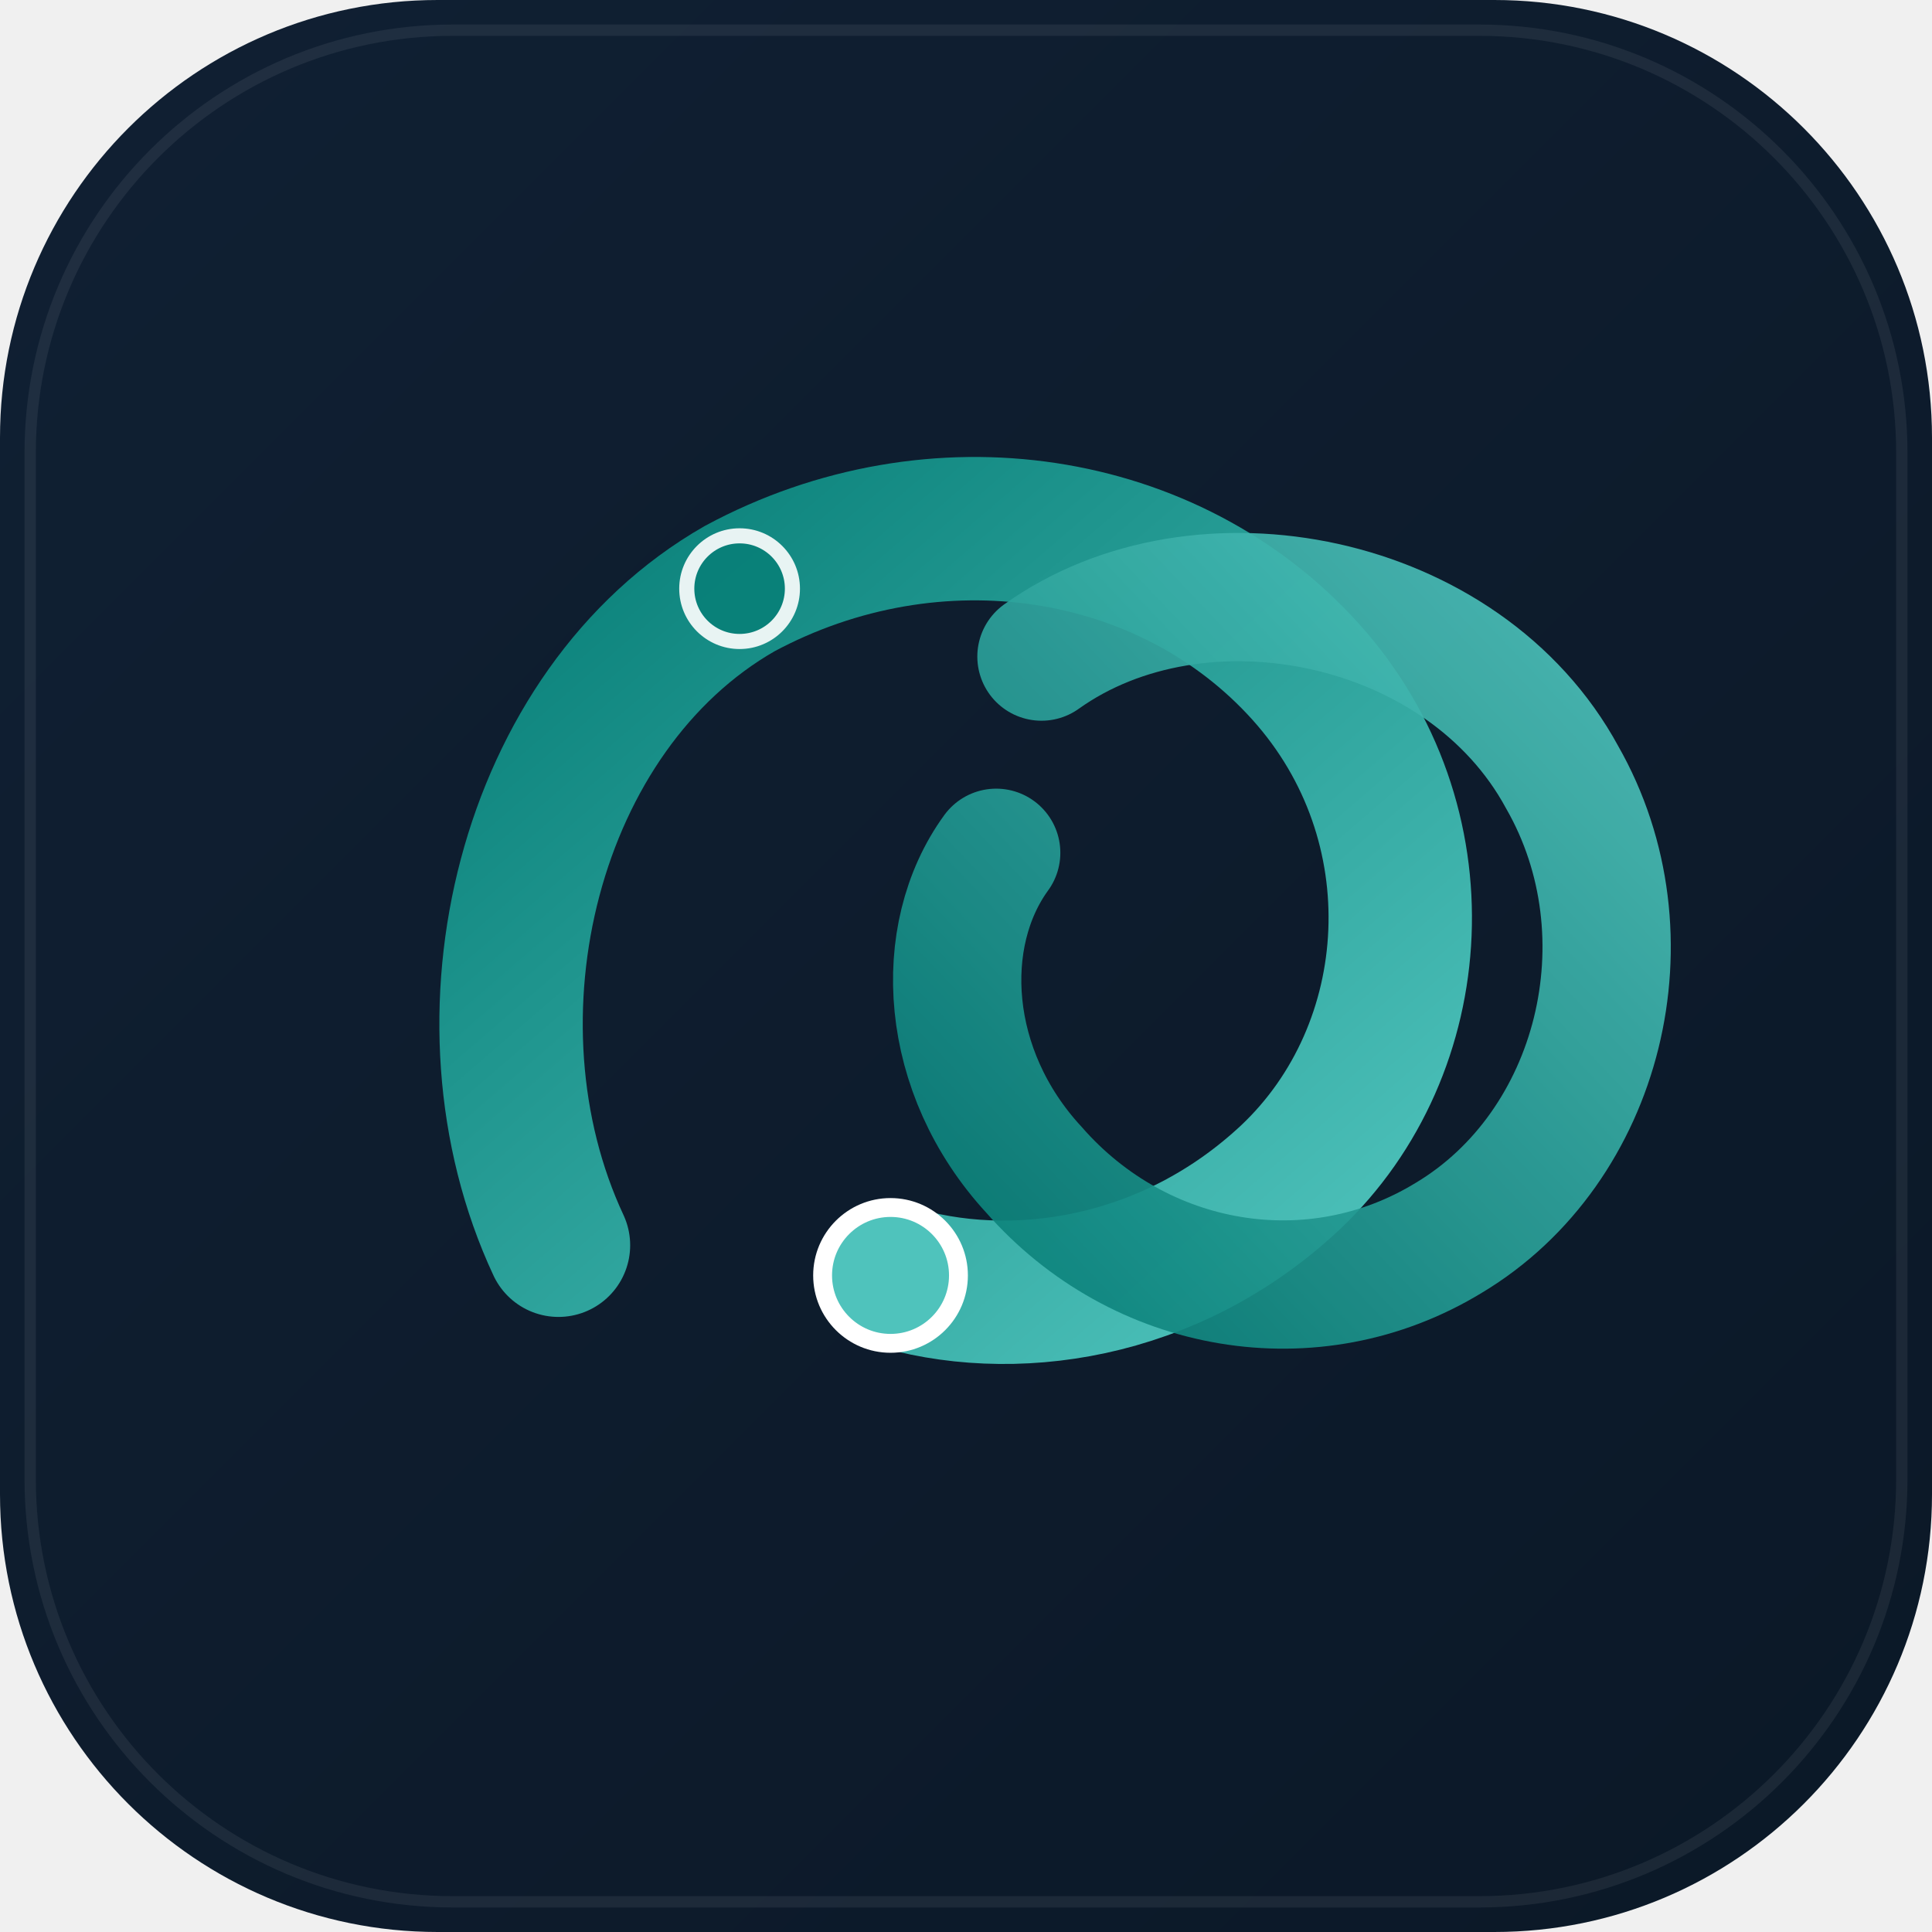
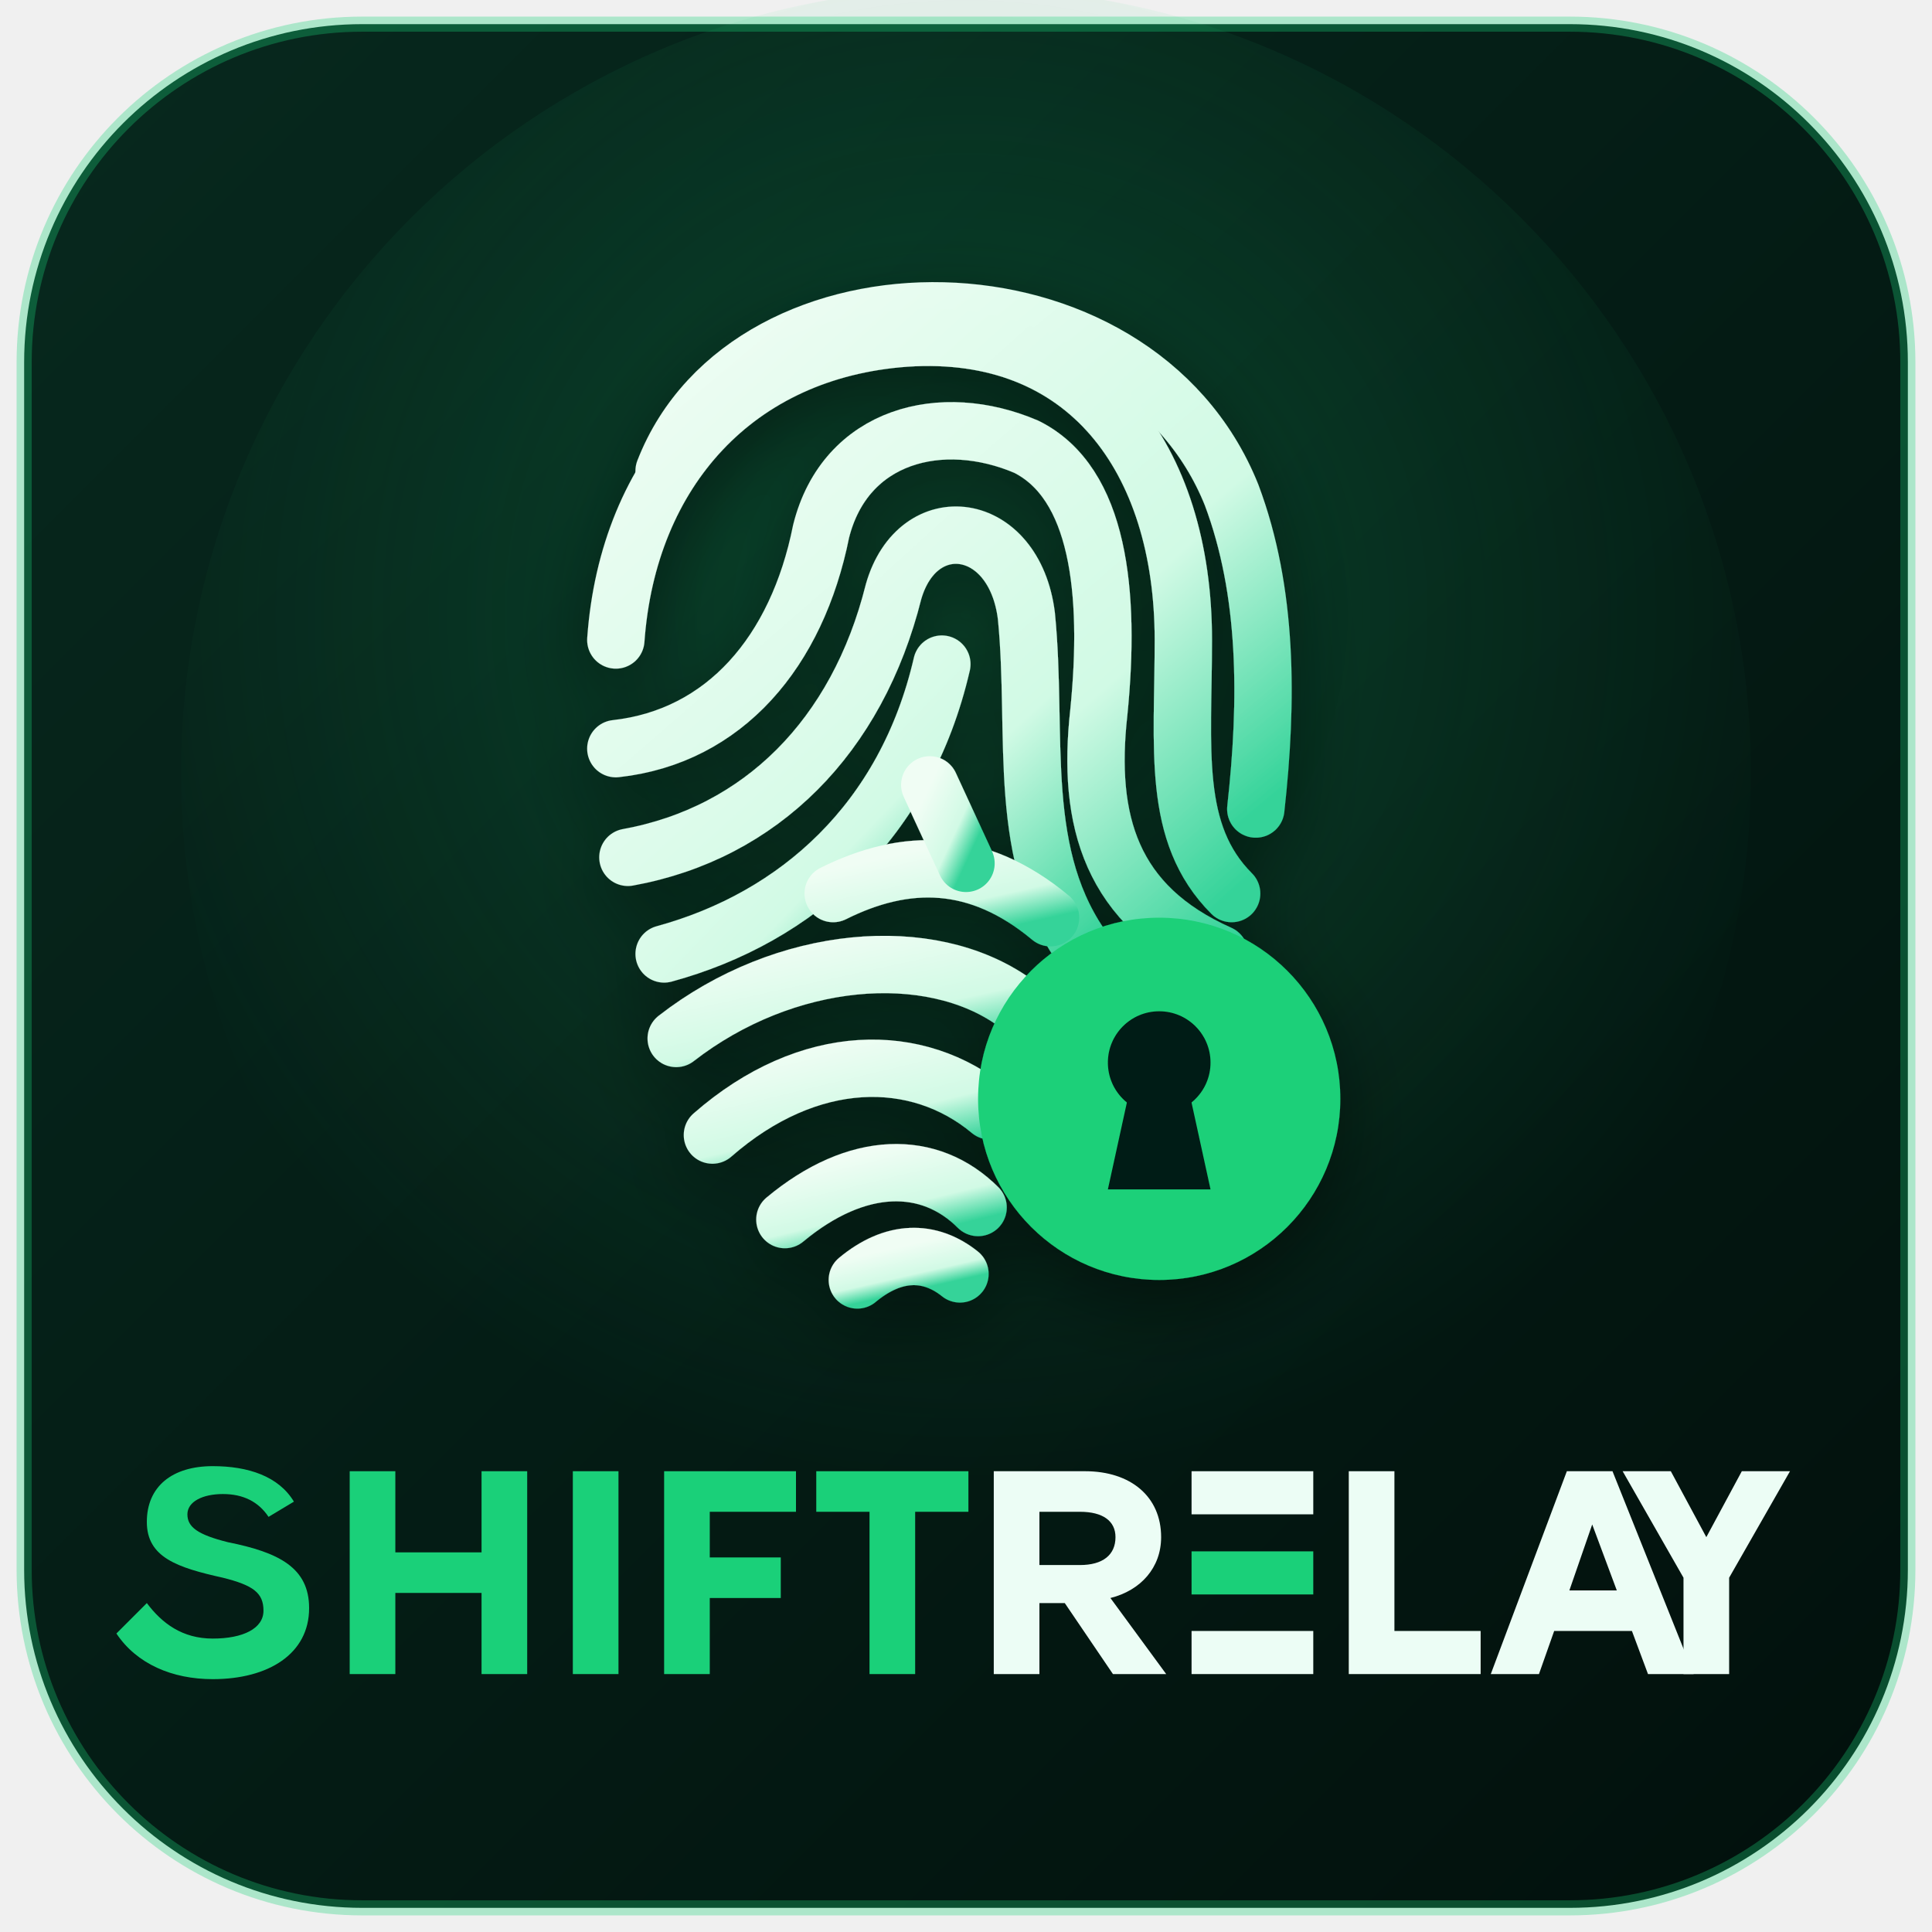
- <svg xmlns="http://www.w3.org/2000/svg" viewBox="0 0 512 512" width="512" height="512">
+ <svg xmlns="http://www.w3.org/2000/svg" viewBox="0 0 320 320" width="100%" height="100%">
  <defs>
-     <linearGradient id="sr-bg" x1="0" y1="0" x2="1" y2="1">
-       <stop stop-color="#102033" />
-       <stop offset="1" stop-color="#0b1827" />
+     <linearGradient id="srDarkGreenBg" x1="0%" y1="0%" x2="100%" y2="100%">
+       <stop offset="0%" stop-color="#07291E" />
+       <stop offset="55%" stop-color="#041B14" />
+       <stop offset="100%" stop-color="#02100C" />
    </linearGradient>
-     <linearGradient id="sr-arc1" x1="0" y1="0" x2="1" y2="1" gradientUnits="objectBoundingBox">
-       <stop stop-color="#087F78" />
-       <stop offset="1" stop-color="#4FC3BC" />
+     <radialGradient id="srEmeraldAmbient" cx="50%" cy="40%" r="55%">
+       <stop offset="0%" stop-color="#1AD079" stop-opacity="0.22" />
+       <stop offset="100%" stop-color="#1AD079" stop-opacity="0" />
+     </radialGradient>
+     <linearGradient id="srRidgeGrad" x1="0%" y1="0%" x2="100%" y2="100%">
+       <stop offset="0%" stop-color="#F0FDF4" />
+       <stop offset="65%" stop-color="#D1FAE5" />
+       <stop offset="100%" stop-color="#34D399" />
    </linearGradient>
-     <linearGradient id="sr-arc2" x1="1" y1="0" x2="0" y2="1" gradientUnits="objectBoundingBox">
-       <stop stop-color="#4FC3BC" />
-       <stop offset="1" stop-color="#087F78" />
-     </linearGradient>
-     <filter id="sr-glow" x="-20%" y="-20%" width="140%" height="140%">
-       <feGaussianBlur in="SourceGraphic" stdDeviation="8" result="blur" />
-       <feComposite in="SourceGraphic" in2="blur" operator="over" />
+     <filter id="srGlow" x="-15%" y="-15%" width="130%" height="130%">
+       <feDropShadow dx="0" dy="4" stdDeviation="6" flood-color="#000000" flood-opacity="0.45" />
    </filter>
  </defs>
-   <rect width="512" height="512" rx="116" fill="url(#sr-bg)" />
-   <rect x="8" y="8" width="496" height="496" rx="112" fill="none" stroke="rgba(255,255,255,0.07)" stroke-width="3" />
-   <path d="M 148 330              C 120 270 140 188 196 156              C 248 128 310 138 346 178              C 382 218 378 278 342 312              C 310 342 268 348 236 338" fill="none" stroke="url(#sr-arc1)" stroke-width="38" stroke-linecap="round" opacity="1" />
-   <path d="M 276 174              C 318 144 388 158 414 206              C 438 248 424 304 384 328              C 348 350 302 342 274 310              C 250 284 248 248 264 226" fill="none" stroke="url(#sr-arc2)" stroke-width="34" stroke-linecap="round" opacity="0.92" />
-   <circle cx="236" cy="338" r="18" fill="#4FC3BC" stroke="#ffffff" stroke-width="5" />
-   <circle cx="196" cy="156" r="14" fill="#087F78" stroke="#ffffff" stroke-width="4" opacity="0.9" />
+   <rect x="4" y="4" width="312" height="312" rx="56" fill="url(#srDarkGreenBg)" stroke="#1AD079" stroke-opacity="0.32" stroke-width="2.5" />
+   <circle cx="160" cy="128" r="130" fill="url(#srEmeraldAmbient)" />
+   <g transform="translate(156, 120)" fill="none" stroke="url(#srRidgeGrad)" stroke-width="9.5" stroke-linecap="round" stroke-linejoin="round" filter="url(#srGlow)">
+     <path d="M -46 -42 C -32 -78, 32 -78, 48 -38 C 54 -22, 54 -4, 52 14" />
+     <path d="M -54 -14 C -52 -42, -34 -62, -6 -64 C 24 -66, 40 -44, 40 -14 C 40 4, 38 18, 48 28" />
+     <path d="M -54 4 C -36 2, -24 -12, -20 -32 C -16 -48, 0 -52, 14 -46 C 26 -40, 28 -22, 26 -2 C 24 16, 28 30, 46 38" />
+     <path d="M -52 22 C -30 18, -14 2, -8 -22 C -4 -36, 12 -34, 14 -18 C 16 2, 12 22, 24 38" />
+     <path d="M -46 38 C -24 32, -6 16, 0 -10" />
+     <path d="M -18 28 C -6 22, 6 22, 18 32" />
+     <path d="M -2 10 L 4 23" />
+     <path d="M -44 52 C -26 38, -2 36, 12 46" />
+     <path d="M -38 68 C -22 54, -4 54, 8 64" />
+     <path d="M -26 82 C -14 72, -2 72, 6 80" />
+     <path d="M -14 92 C -8 87, -2 87, 3 91" />
+     <g transform="translate(36, 62)" stroke="none">
+       <circle cx="0" cy="0" r="30" fill="#1AD079" />
+       <circle cx="0" cy="-6" r="8.5" fill="#041B14" />
+       <path d="M -5 -1 L 5 -1 L 8.5 15 L -8.5 15 Z" fill="#041B14" />
+     </g>
+   </g>
+   <g transform="translate(26, 242) scale(0.84)">
+     <path d="M 27 8 C 24 3, 18 1, 11 1 C 3 1, -2 5, -2 12 C -2 19, 4 21, 13 23 C 19 24.5, 21 26, 21 29.5 C 21 33, 17 35, 11 35 C 5 35, 1 32, -2 28 L -8 34 C -4 40, 3 43, 11 43 C 22 43, 30 38, 30 29 C 30 21, 24 18, 14 16 C 8 14.5, 6 13, 6 10.5 C 6 8, 9 6.5, 13 6.5 C 17 6.5, 20 8, 22 11 Z" fill="#1AD079" />
+     <path d="M 38 2 H 47 V 18 H 64 V 2 H 73 V 42 H 64 V 26 H 47 V 42 H 38 Z" fill="#1AD079" />
+     <rect x="82" y="2" width="9" height="40" fill="#1AD079" />
+     <path d="M 100 2 H 126 V 10 H 109 V 19 H 123 V 27 H 109 V 42 H 100 Z" fill="#1AD079" />
+     <path d="M 130 2 H 160 V 10 H 149.5 V 42 H 140.5 V 10 H 130 Z" fill="#1AD079" />
+     <path d="M 165 2 H 183 C 192 2, 198 7, 198 15 C 198 21, 194 25.5, 188 27 L 199 42 H 188.5 L 179 28 H 174 V 42 H 165 Z M 174 10 V 20.5 H 182 C 186.5 20.5, 189 18.5, 189 15 C 189 11.8, 186.5 10, 182 10 Z" fill="#ECFDF5" />
+     <rect x="204" y="2" width="24" height="8.5" fill="#ECFDF5" />
+     <rect x="204" y="17.8" width="24" height="8.5" fill="#1AD079" />
+     <rect x="204" y="33.5" width="24" height="8.5" fill="#ECFDF5" />
+     <path d="M 235 2 H 244 V 33.5 H 261 V 42 H 235 Z" fill="#ECFDF5" />
+     <path d="M 278 2 L 263 42 H 272.5 L 275.5 33.5 H 291 V 25.5 H 278.5 L 283 12.5 L 294 42 H 303 L 287 2 Z" fill="#ECFDF5" />
+     <path d="M 289 2 L 301 23 V 42 H 310 V 23 L 322 2 H 312.5 L 305.5 15 L 298.5 2 Z" fill="#ECFDF5" />
+   </g>
</svg>
